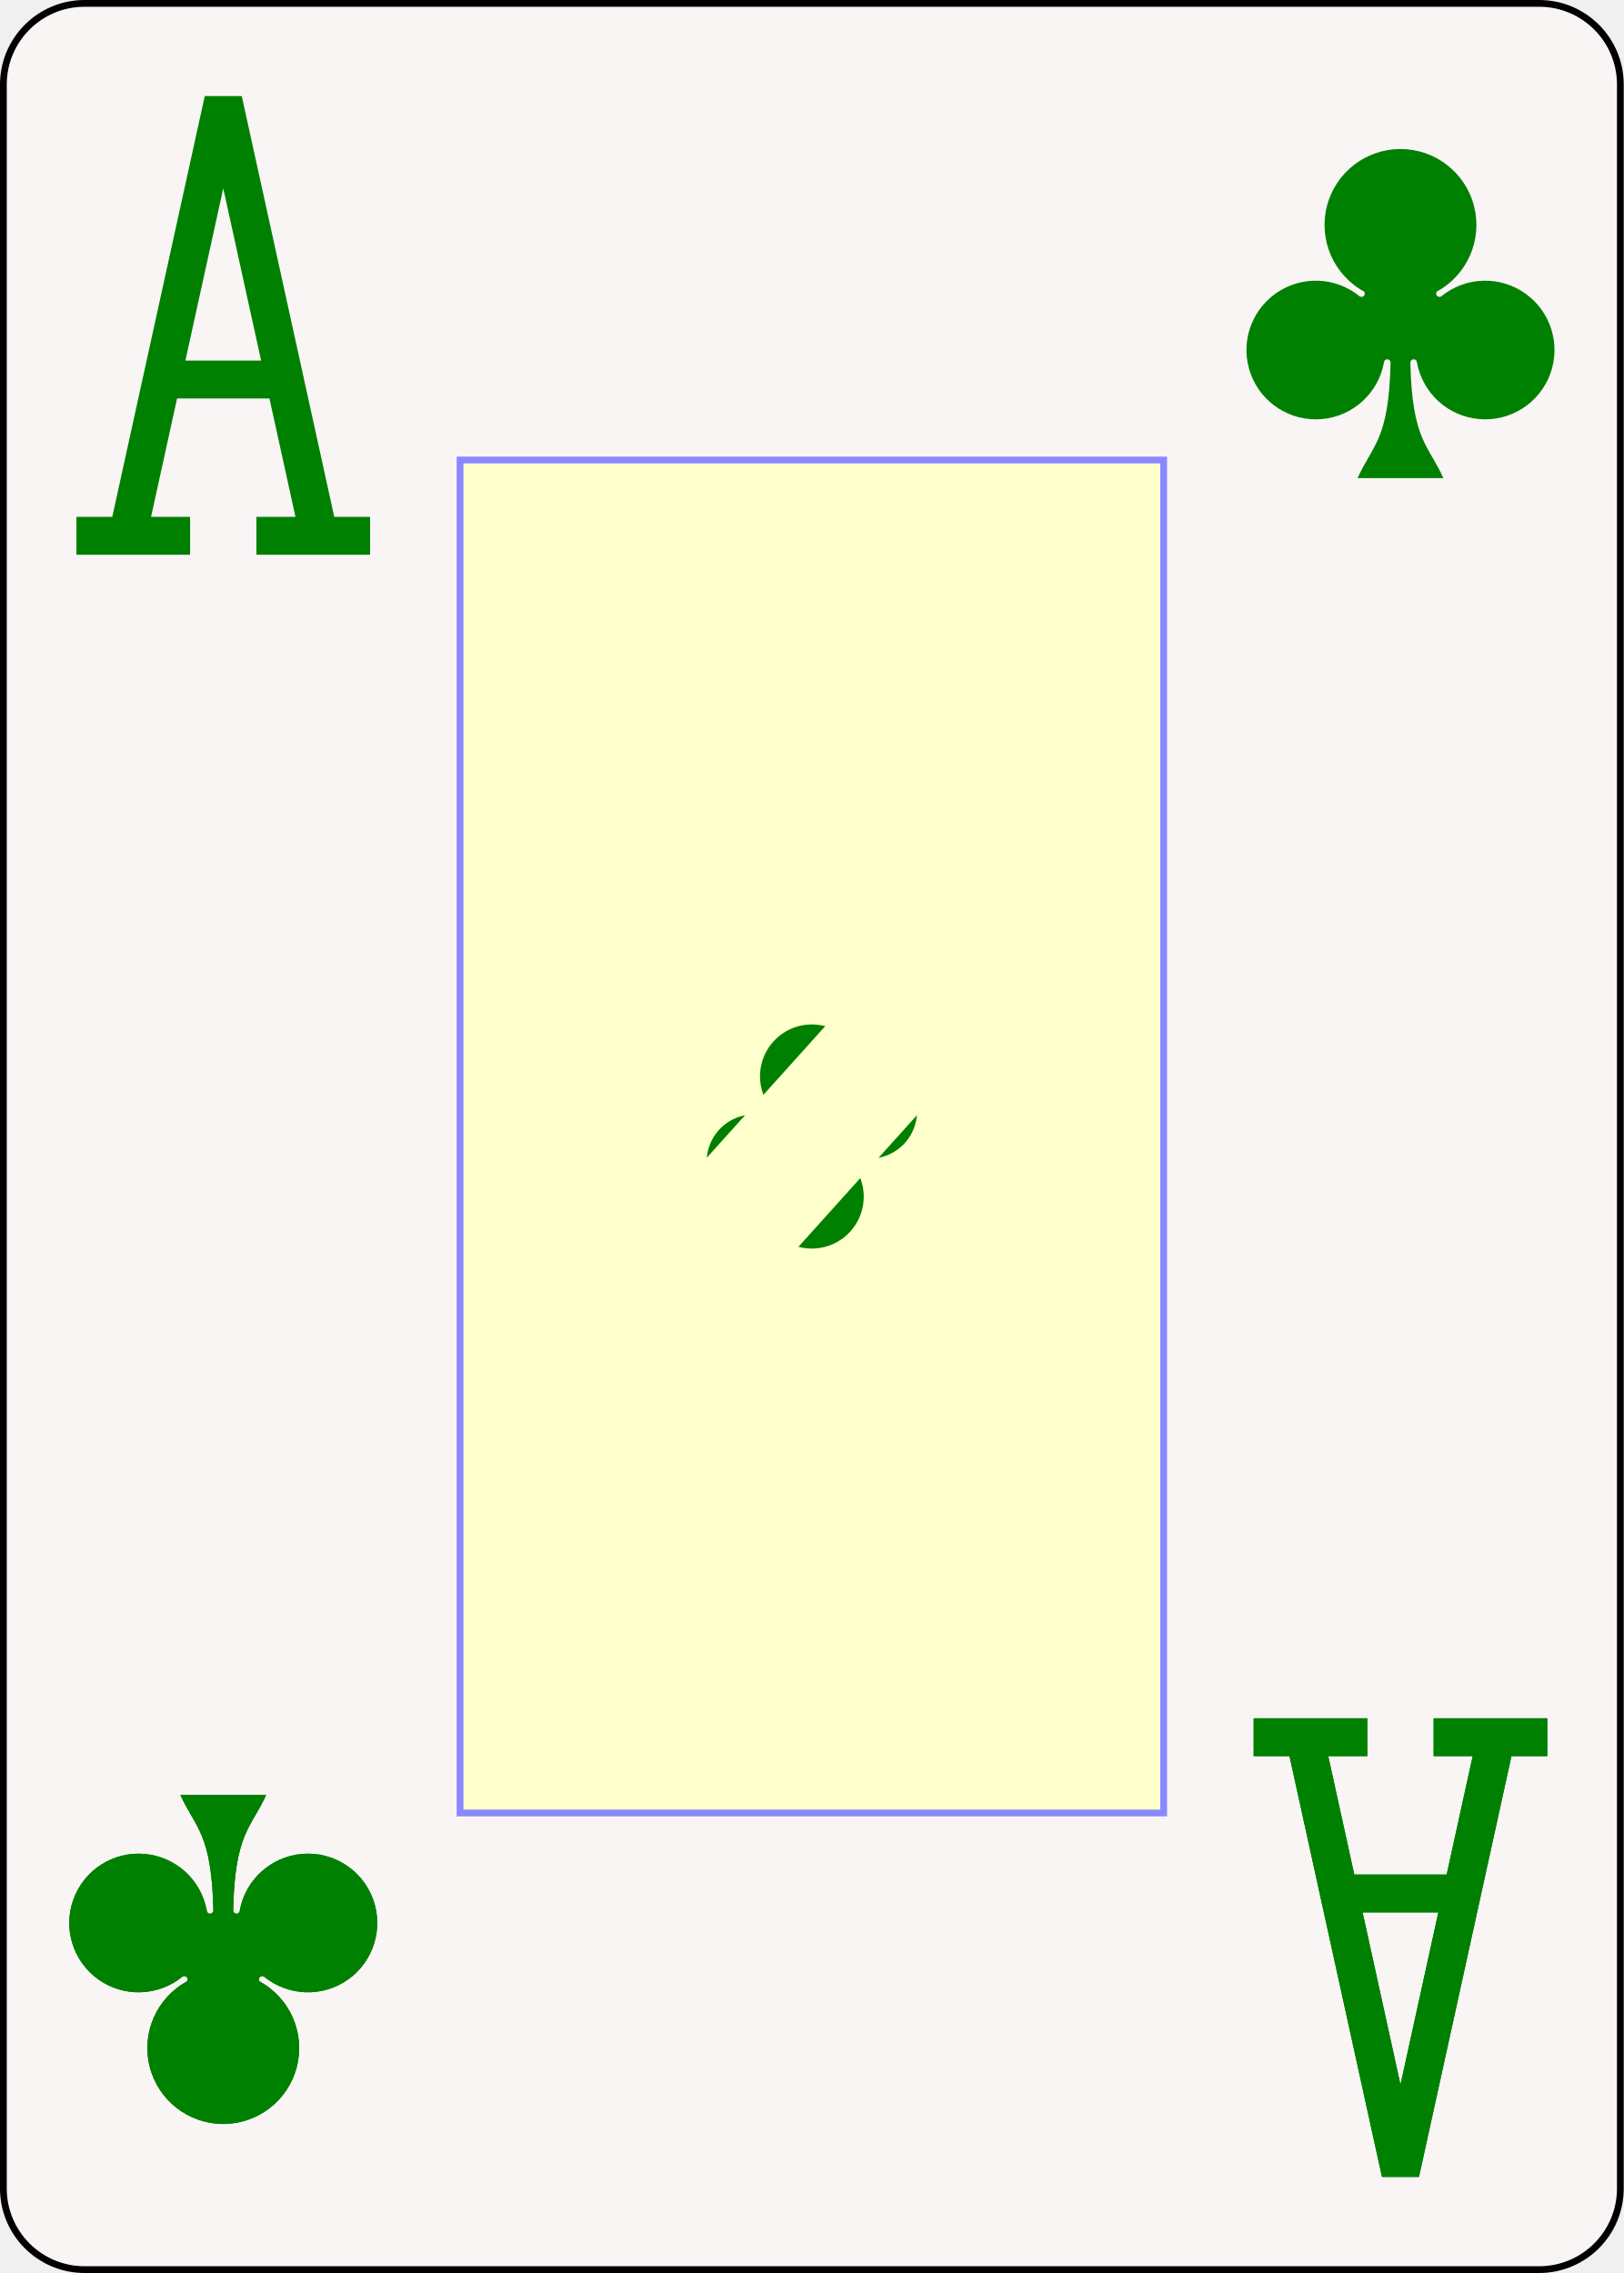
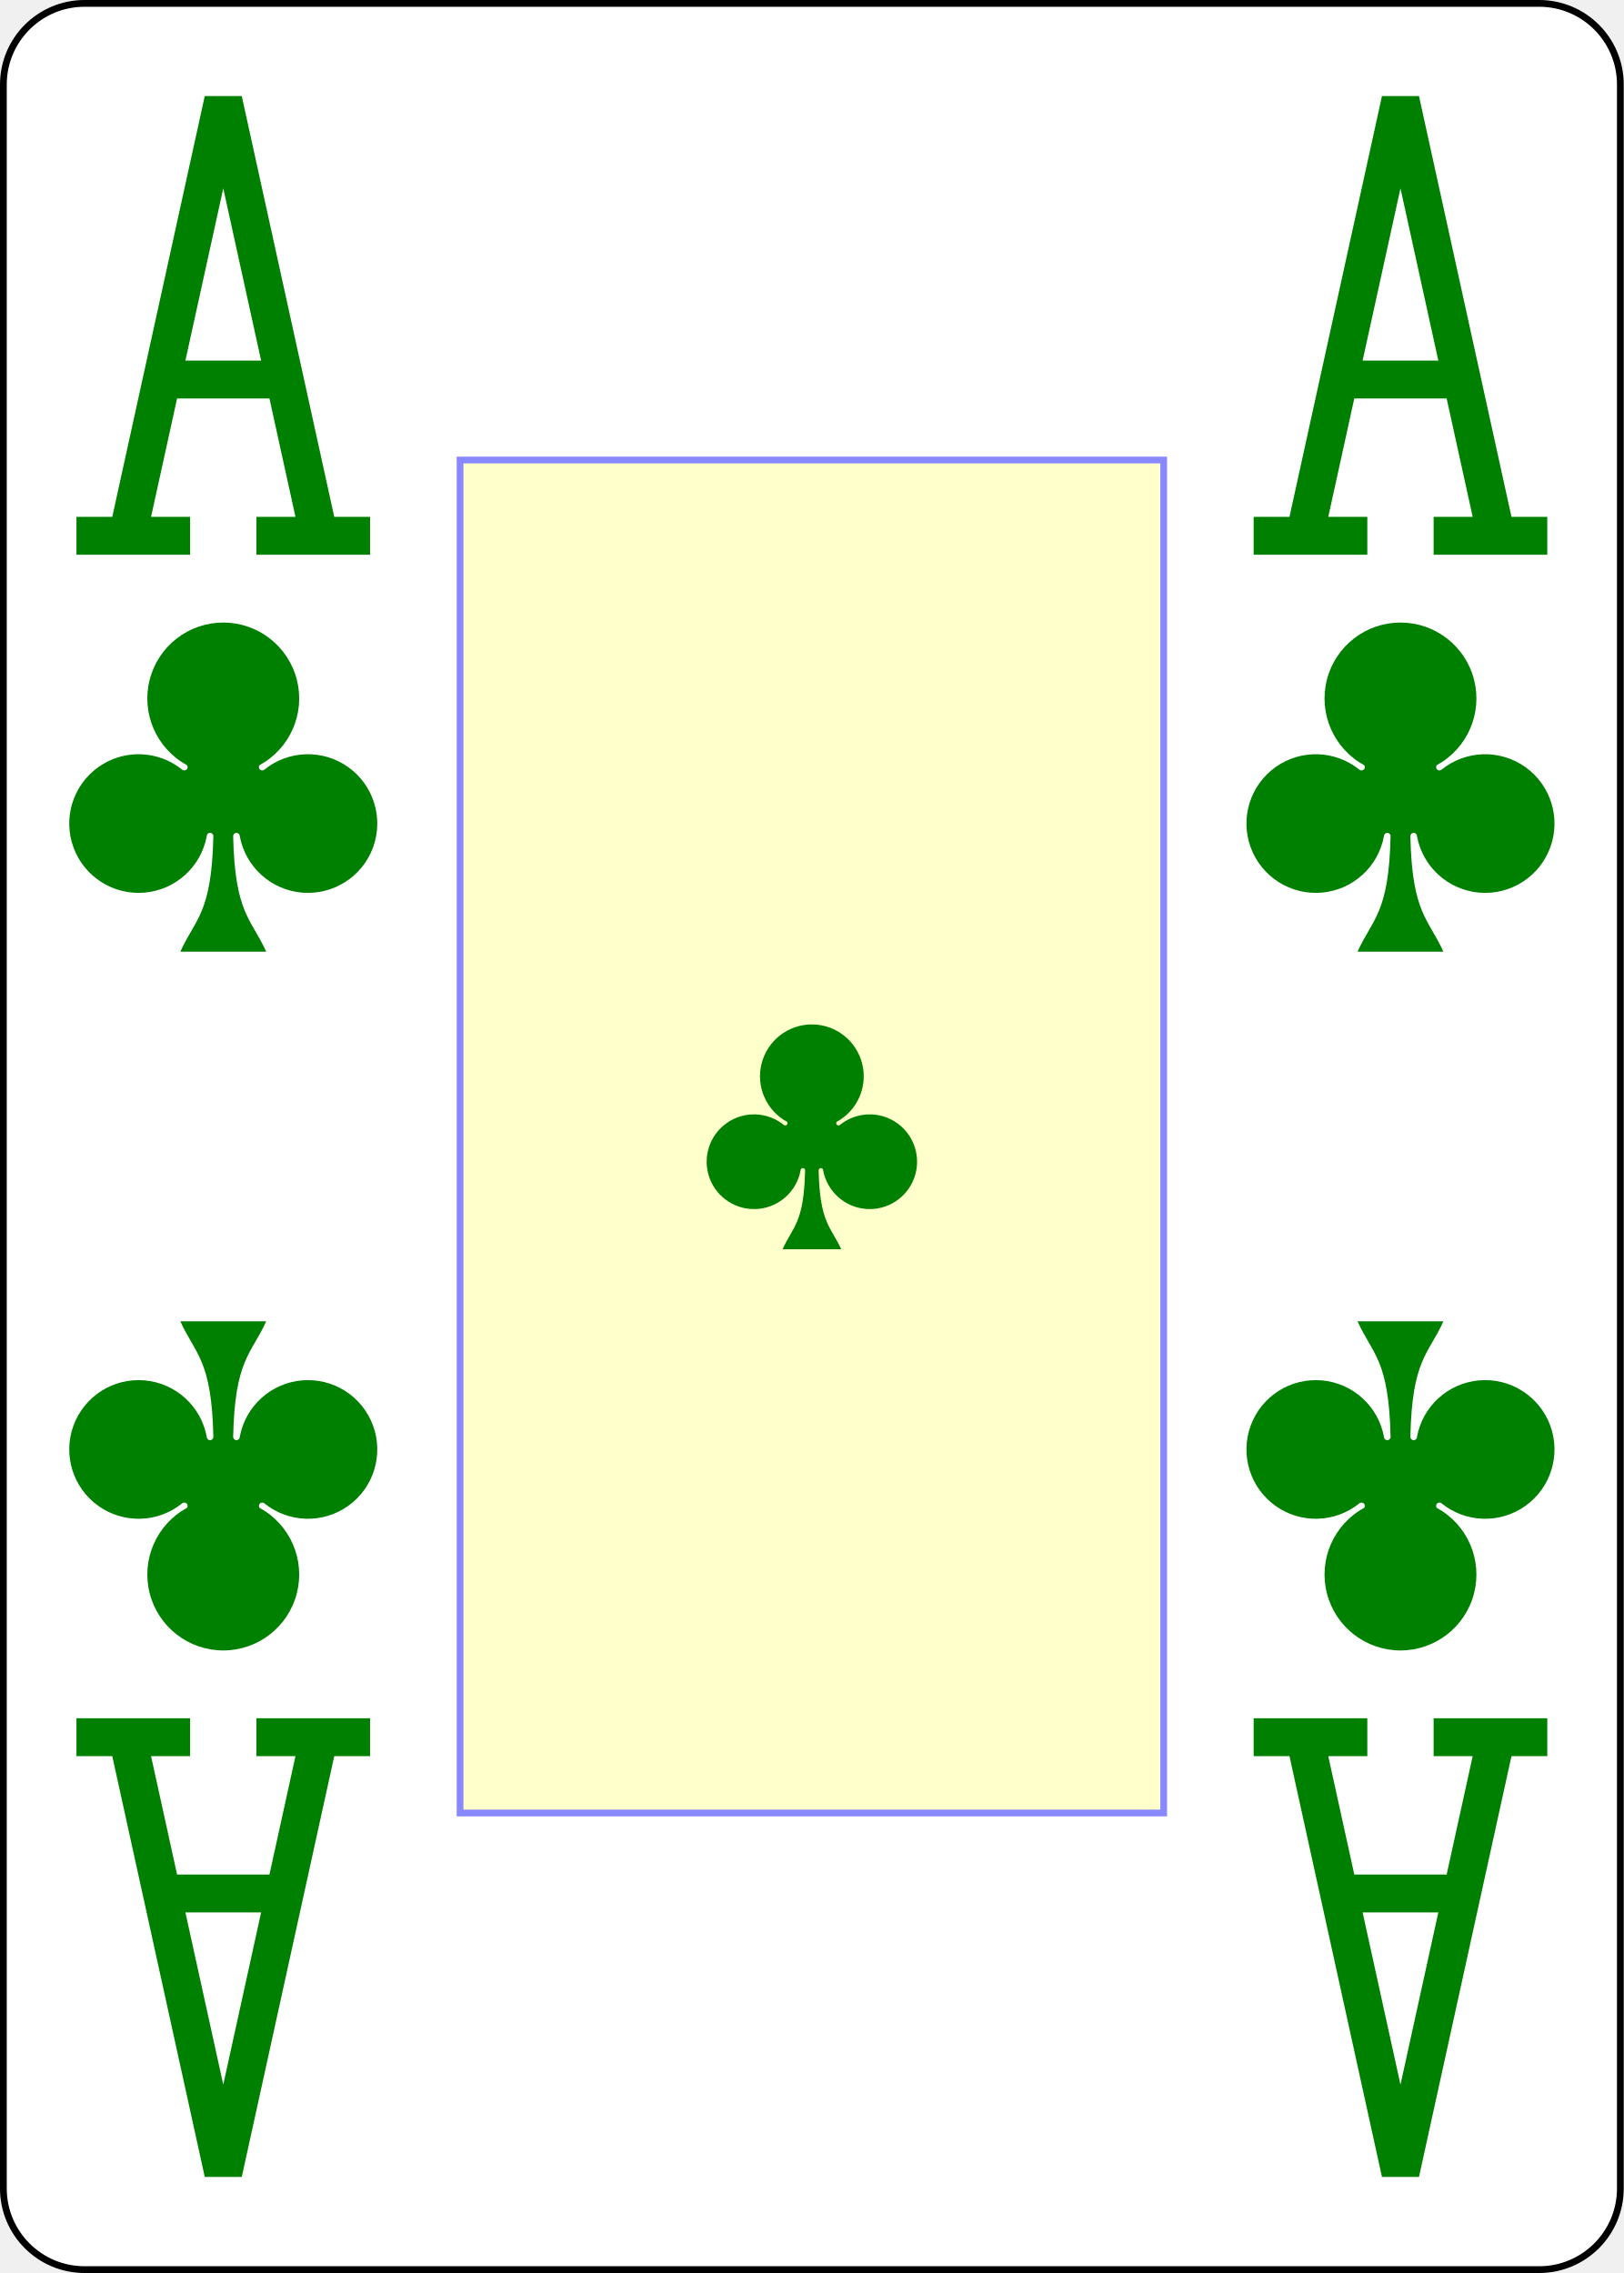
<svg xmlns="http://www.w3.org/2000/svg" xmlns:xlink="http://www.w3.org/1999/xlink" class="card" face="AC" height="3.5in" preserveAspectRatio="none" viewBox="-120 -168 240 336" width="2.5in">
-   <clipPath id="QC" clipPathUnits="objectBoundingBox">
-     <path d="M0 -0.103v1.2h0.58l-0.18 -0.5l0.18 -0.2l-0.18 -0.5z" />
-   </clipPath>
  <defs>
-     <symbol id="SCA" viewBox="-600 -600 1200 1200" preserveAspectRatio="xMinYMid">
-       <rect x="-500" y="-500" width="1000" height="1000" opacity="0" />
-       <path d="M30 150C35 385 85 400 130 500L-130 500C-85 400 -35 385 -30 150A10 10 0 0 0 -50 150A210 210 0 1 1 -124 -51A10 10 0 0 0 -110 -65A230 230 0 1 1 110 -65A10 10 0 0 0 124 -51A210 210 0 1 1 50 150A10 10 0 0 0 30 150Z" fill="green" />
-     </symbol>
    <symbol id="VCA" viewBox="-500 -500 1000 1000" preserveAspectRatio="xMinYMid">
      <path d="M-270 460L-110 460M-200 450L0 -460L200 450M110 460L270 460M-120 130L120 130" stroke="green" stroke-width="80" stroke-linecap="square" stroke-miterlimit="1.5" fill="none" />
    </symbol>
+     <symbol id="SCA" viewBox="-600 -600 1200 1200" preserveAspectRatio="xMinYMid">
+       <path d="M30 150C35 385 85 400 130 500L-130 500C-85 400 -35 385 -30 150A10 10 0 0 0 -50 150A210 210 0 1 1 -124 -51A10 10 0 0 0 -110 -65A230 230 0 1 1 110 -65A10 10 0 0 0 124 -51A210 210 0 1 1 50 150A10 10 0 0 0 30 150Z" fill="green" />
+     </symbol>
    <rect id="XCA" width="104" height="200" x="-52" y="-100" />
  </defs>
-   <rect width="239" height="335" x="-119.5" y="-167.5" rx="12" ry="12" fill="#f9f5f5" stroke="black" />
+   <rect width="239" height="335" x="-119.5" y="-167.5" rx="12" ry="12" fill="white" stroke="black" />
  <use xlink:href="#XCA" width="104" height="200" stroke="#88f" fill="#FFC" />
+   <use xlink:href="#SCA" height="40" width="40" x="-20" y="-20" />
  <use xlink:href="#VCA" height="70" width="70" x="-122" y="-156" />
-   <use xlink:href="#SCA" height="58.558" width="58.558" x="57.721" y="-151" />
-   <use xlink:href="#SCA" height="40" width="40" x="-20" y="-20" clip-path="url(#QC)" />
+   <use xlink:href="#VCA" height="70" width="70" x="52" y="-156" />
+   <use xlink:href="#SCA" height="58.558" width="58.558" x="-116.279" y="-81" />
+   <use xlink:href="#SCA" height="58.558" width="58.558" x="57.721" y="-81" />
  <g transform="rotate(180)">
    <use xlink:href="#VCA" height="70" width="70" x="-122" y="-156" />
-     <use xlink:href="#SCA" height="58.558" width="58.558" x="57.721" y="-151" />
-     <use xlink:href="#VCA" height="70" width="70" x="-122" y="-156" />
-     <use xlink:href="#SCA" height="58.558" width="58.558" x="57.721" y="-151" />
-     <use xlink:href="#SCA" height="40" width="40" x="-20" y="-20" clip-path="url(#QC)" />
+     <use xlink:href="#VCA" height="70" width="70" x="52" y="-156" />
+     <use xlink:href="#SCA" height="58.558" width="58.558" x="-116.279" y="-81" />
+     <use xlink:href="#SCA" height="58.558" width="58.558" x="57.721" y="-81" />
  </g>
</svg>
